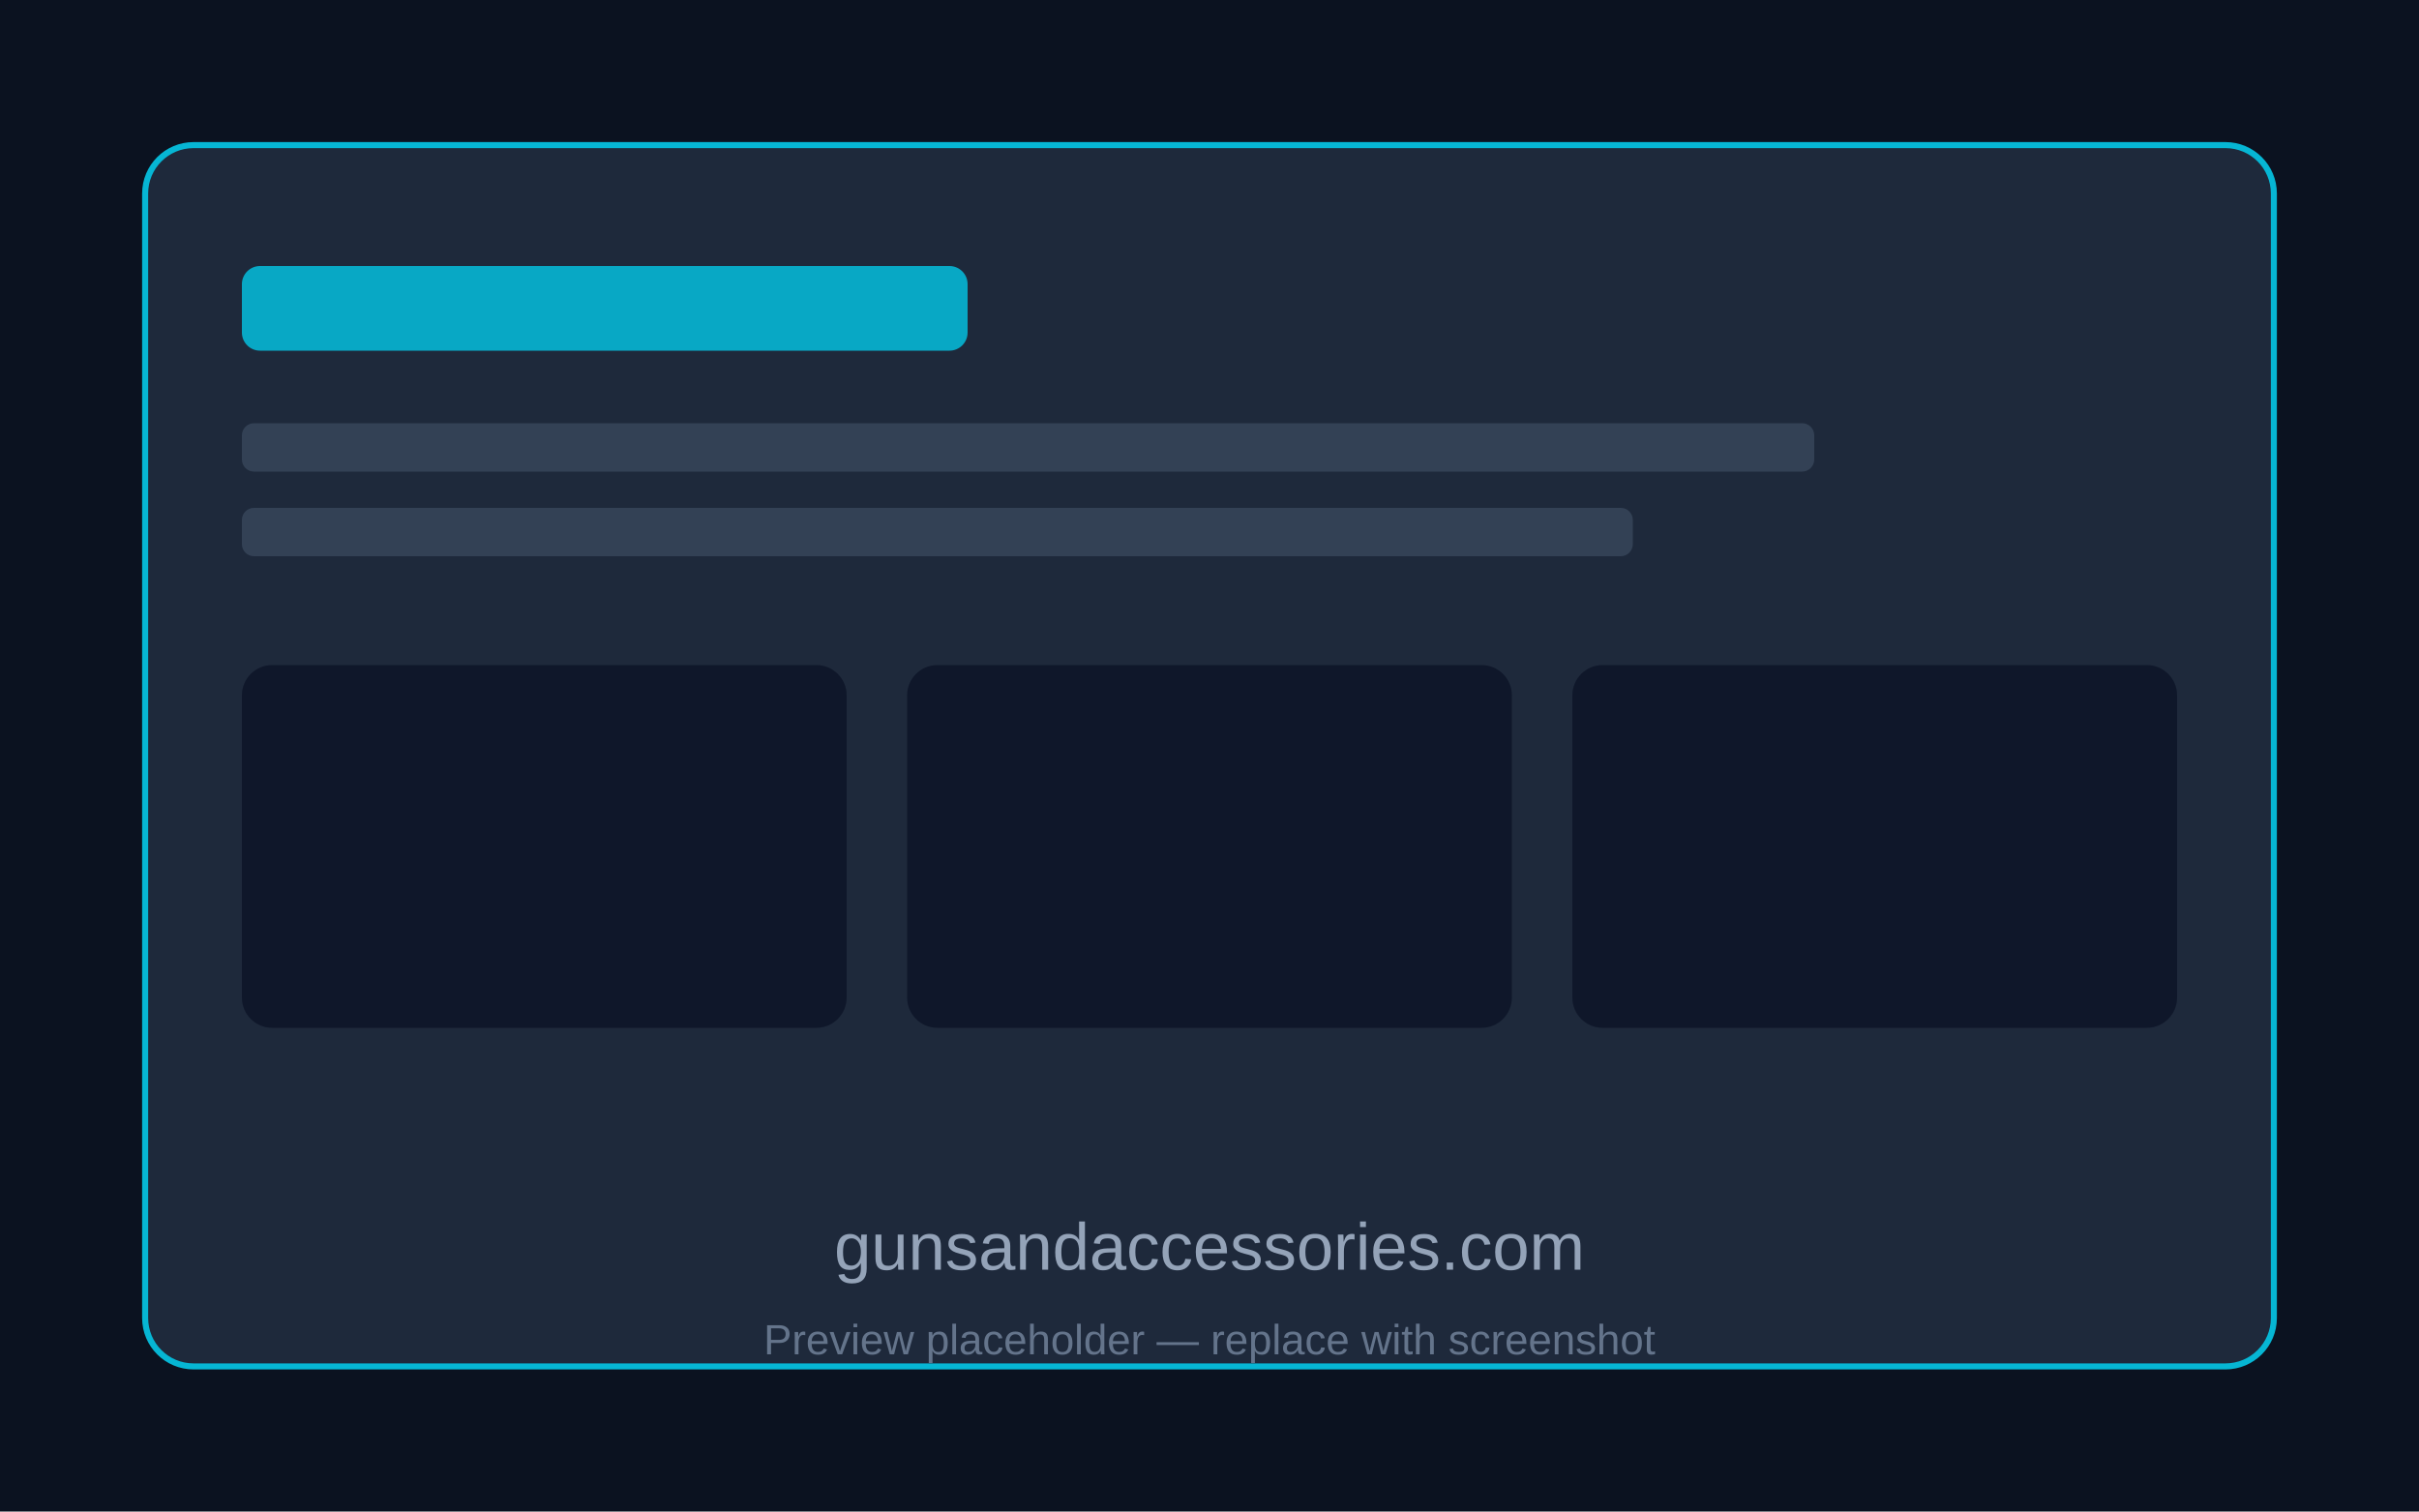
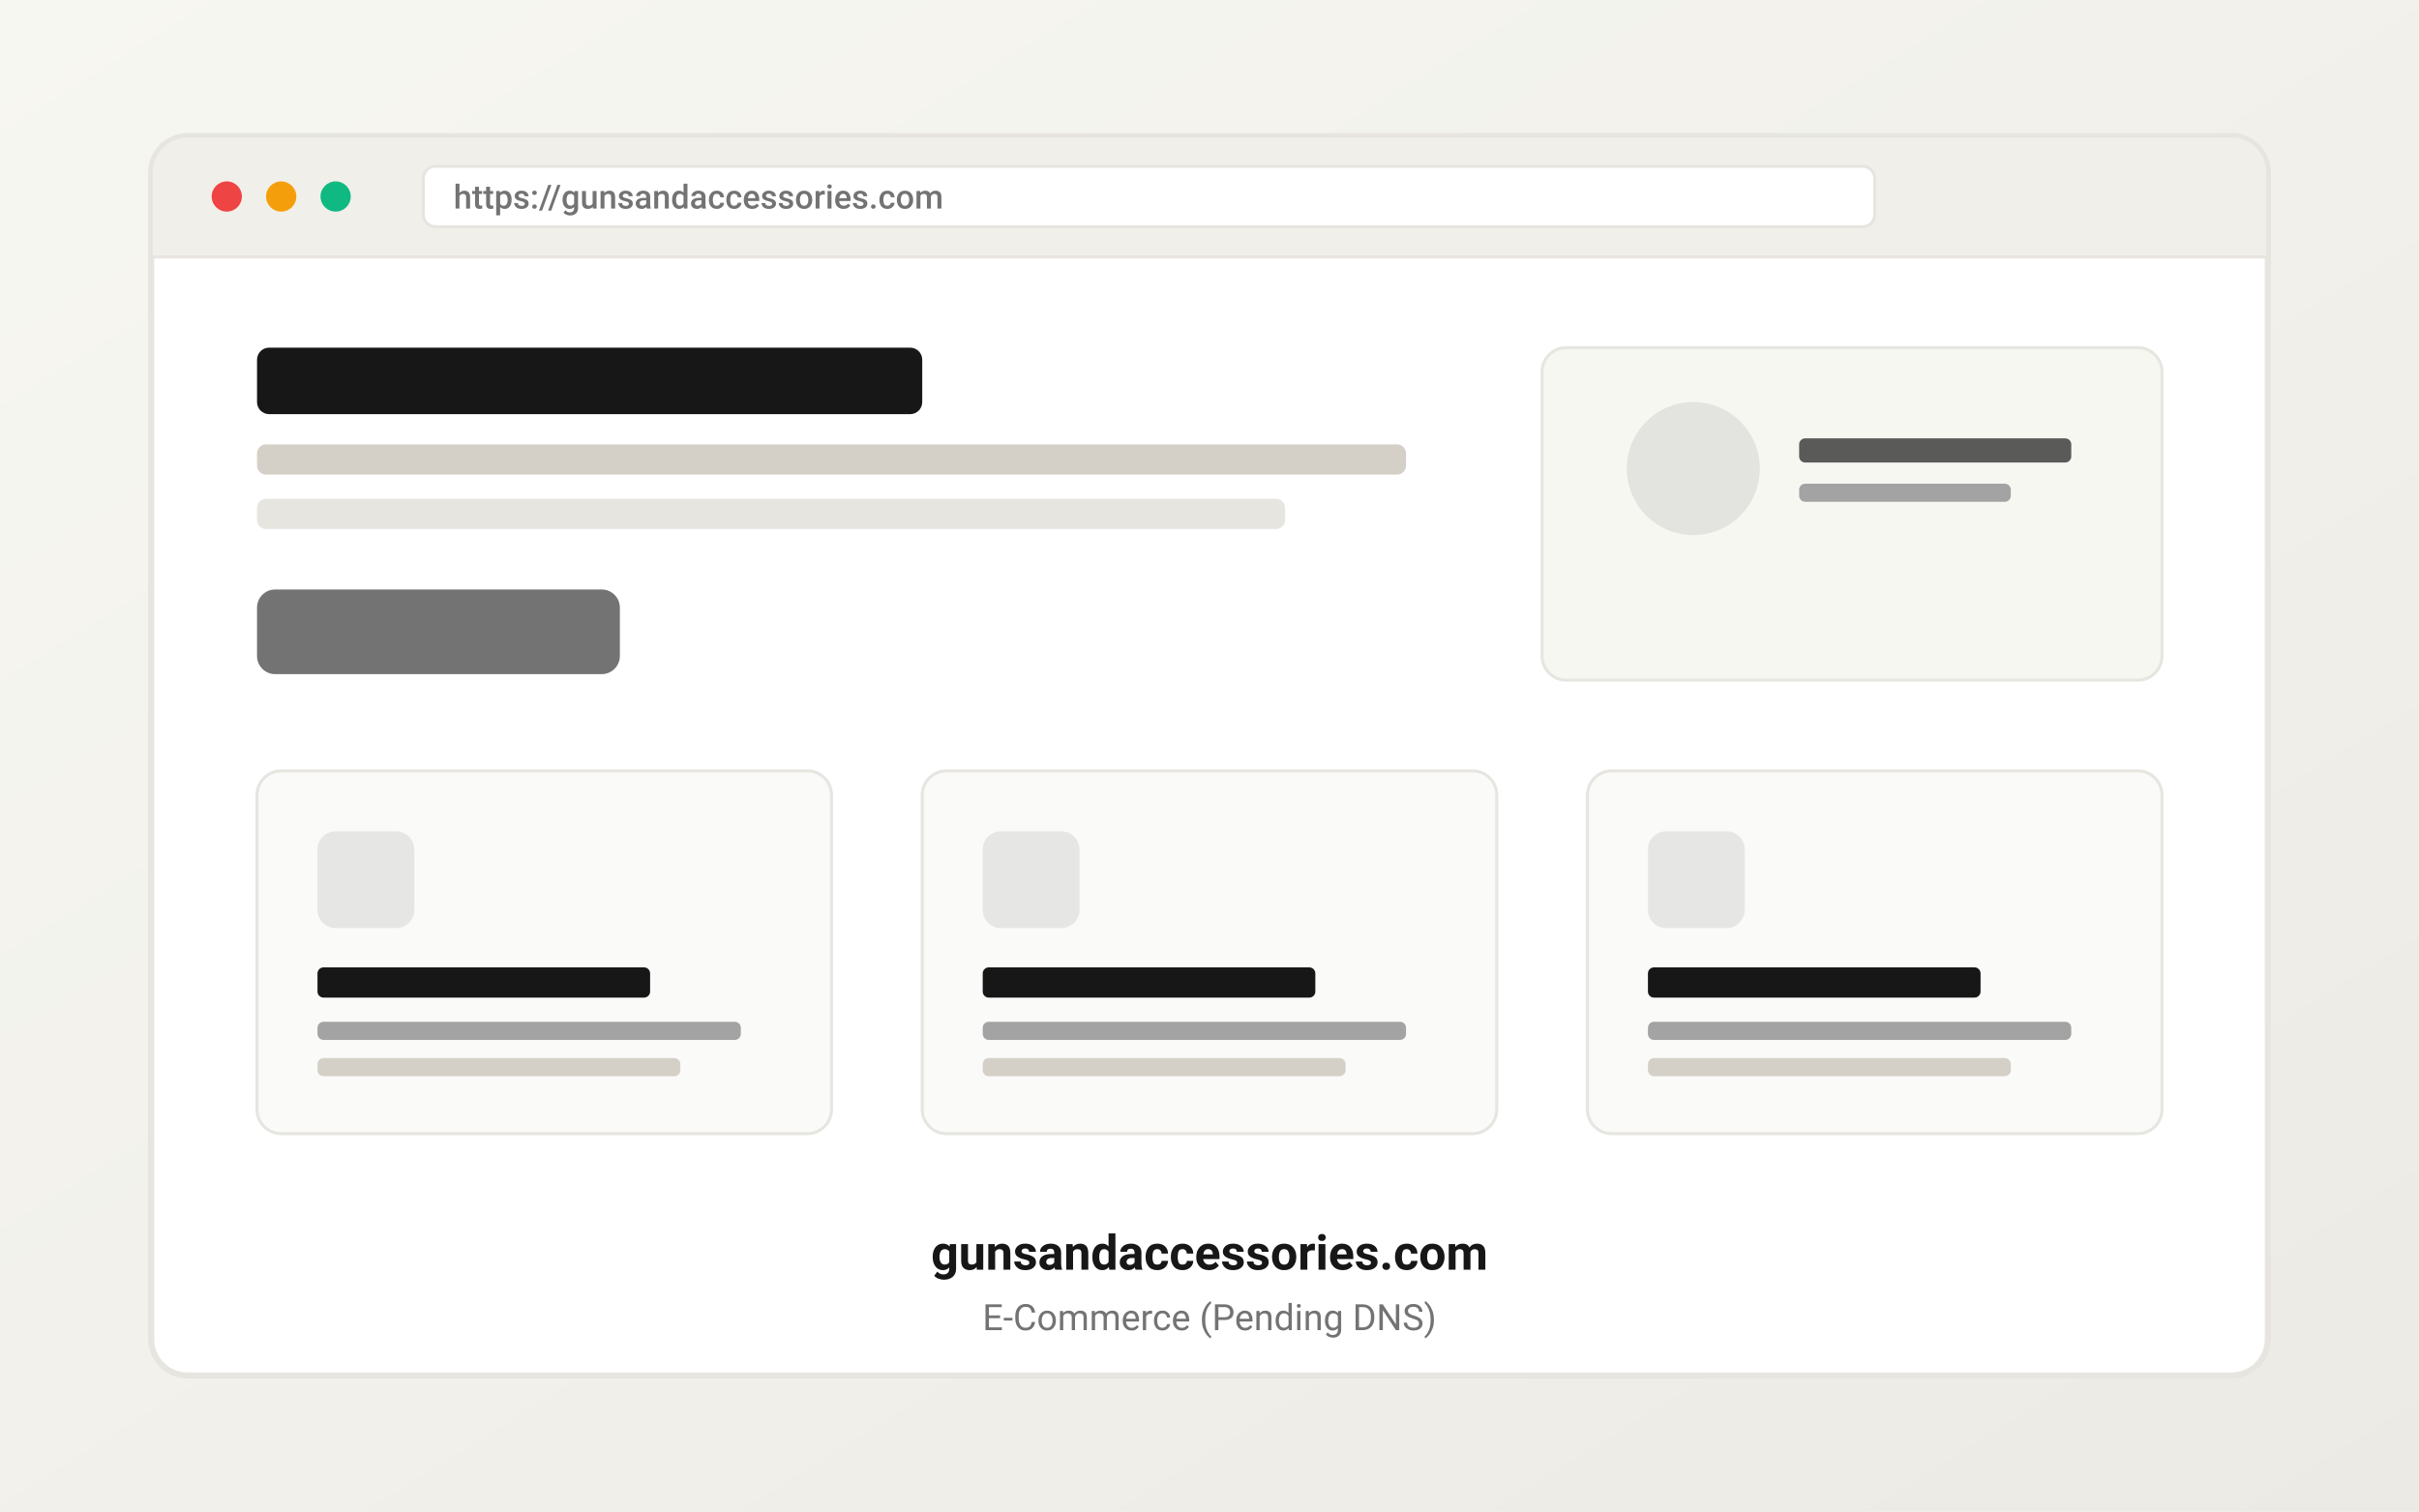
<svg xmlns="http://www.w3.org/2000/svg" width="800" height="500" viewBox="0 0 800 500">
-   <rect width="800" height="500" fill="#0B1220" />
-   <rect x="48" y="48" width="704" height="404" rx="16" fill="#1E293B" stroke="#06B6D4" stroke-width="2" />
-   <rect x="80" y="88" width="240" height="28" rx="6" fill="#06B6D4" opacity="0.9" />
-   <rect x="80" y="140" width="520" height="16" rx="4" fill="#334155" />
-   <rect x="80" y="168" width="460" height="16" rx="4" fill="#334155" />
-   <rect x="80" y="220" width="200" height="120" rx="10" fill="#0F172A" />
-   <rect x="300" y="220" width="200" height="120" rx="10" fill="#0F172A" />
-   <rect x="520" y="220" width="200" height="120" rx="10" fill="#0F172A" />
-   <text x="400" y="420" text-anchor="middle" fill="#94A3B8" font-family="Arial,sans-serif" font-size="22">gunsandaccessories.com</text>
-   <text x="400" y="448" text-anchor="middle" fill="#64748B" font-family="Arial,sans-serif" font-size="14">Preview placeholder — replace with screenshot</text>
+   <defs>
+     <linearGradient id="bg-gunsandaccessories" x1="0" y1="0" x2="1" y2="1">
+       <stop offset="0%" stop-color="#F7F7F2" />
+       <stop offset="100%" stop-color="#ECEAE4" />
+     </linearGradient>
+   </defs>
+   <rect width="800" height="500" fill="url(#bg-gunsandaccessories)" />
+   <rect x="50" y="45" width="700" height="410" rx="12" fill="#FFFFFF" stroke="#E7E5E0" stroke-width="2" />
+   <path d="M 50 57 A 12 12 0 0 1 62 45 L 738 45 A 12 12 0 0 1 750 57 L 750 85 L 50 85 Z" fill="#F1EFEA" stroke="#E7E5E0" stroke-width="1" />
+   <circle cx="75" cy="65" r="5" fill="#EF4444" />
+   <circle cx="93" cy="65" r="5" fill="#F59E0B" />
+   <circle cx="111" cy="65" r="5" fill="#10B981" />
+   <rect x="140" y="55" width="480" height="20" rx="4" fill="#FFFFFF" stroke="#E7E5E0" stroke-width="1" />
+   <text x="150" y="69" fill="#737373" font-family="-apple-system,BlinkMacSystemFont,Segoe UI,Roboto,sans-serif" font-size="11" font-weight="500">https://gunsandaccessories.com</text>
+   <rect x="85" y="115" width="220" height="22" rx="4" fill="#171717" />
+   <rect x="85" y="147" width="380" height="10" rx="3" fill="#D4D0C8" />
+   <rect x="85" y="165" width="340" height="10" rx="3" fill="#E7E5E0" />
+   <rect x="85" y="195" width="120" height="28" rx="6" fill="#737373" />
+   <rect x="510" y="115" width="205" height="110" rx="8" fill="#F7F7F2" stroke="#E7E5E0" stroke-width="1" />
+   <circle cx="560" cy="155" r="22" fill="#737373" opacity="0.15" />
+   <rect x="595" y="145" width="90" height="8" rx="2" fill="#171717" opacity="0.7" />
+   <rect x="595" y="160" width="70" height="6" rx="2" fill="#A3A3A3" />
+   <rect x="85" y="255" width="190" height="120" rx="8" fill="#FAFAF8" stroke="#E7E5E0" stroke-width="1" />
+   <rect x="105" y="275" width="32" height="32" rx="6" fill="#737373" opacity="0.15" />
+   <rect x="105" y="320" width="110" height="10" rx="2" fill="#171717" />
+   <rect x="105" y="338" width="140" height="6" rx="2" fill="#A3A3A3" />
+   <rect x="105" y="350" width="120" height="6" rx="2" fill="#D4D0C8" />
+   <rect x="305" y="255" width="190" height="120" rx="8" fill="#FAFAF8" stroke="#E7E5E0" stroke-width="1" />
+   <rect x="325" y="275" width="32" height="32" rx="6" fill="#737373" opacity="0.15" />
+   <rect x="325" y="320" width="110" height="10" rx="2" fill="#171717" />
+   <rect x="325" y="338" width="140" height="6" rx="2" fill="#A3A3A3" />
+   <rect x="325" y="350" width="120" height="6" rx="2" fill="#D4D0C8" />
+   <rect x="525" y="255" width="190" height="120" rx="8" fill="#FAFAF8" stroke="#E7E5E0" stroke-width="1" />
+   <rect x="545" y="275" width="32" height="32" rx="6" fill="#737373" opacity="0.15" />
+   <rect x="545" y="320" width="110" height="10" rx="2" fill="#171717" />
+   <rect x="545" y="338" width="140" height="6" rx="2" fill="#A3A3A3" />
+   <rect x="545" y="350" width="120" height="6" rx="2" fill="#D4D0C8" />
+   <text x="400" y="420" text-anchor="middle" fill="#171717" font-family="-apple-system,BlinkMacSystemFont,Segoe UI,Roboto,sans-serif" font-size="16" font-weight="600">gunsandaccessories.com</text>
+   <text x="400" y="440" text-anchor="middle" fill="#737373" font-family="-apple-system,BlinkMacSystemFont,Segoe UI,Roboto,sans-serif" font-size="12">E-Commerce (Pending DNS)</text>
</svg>
